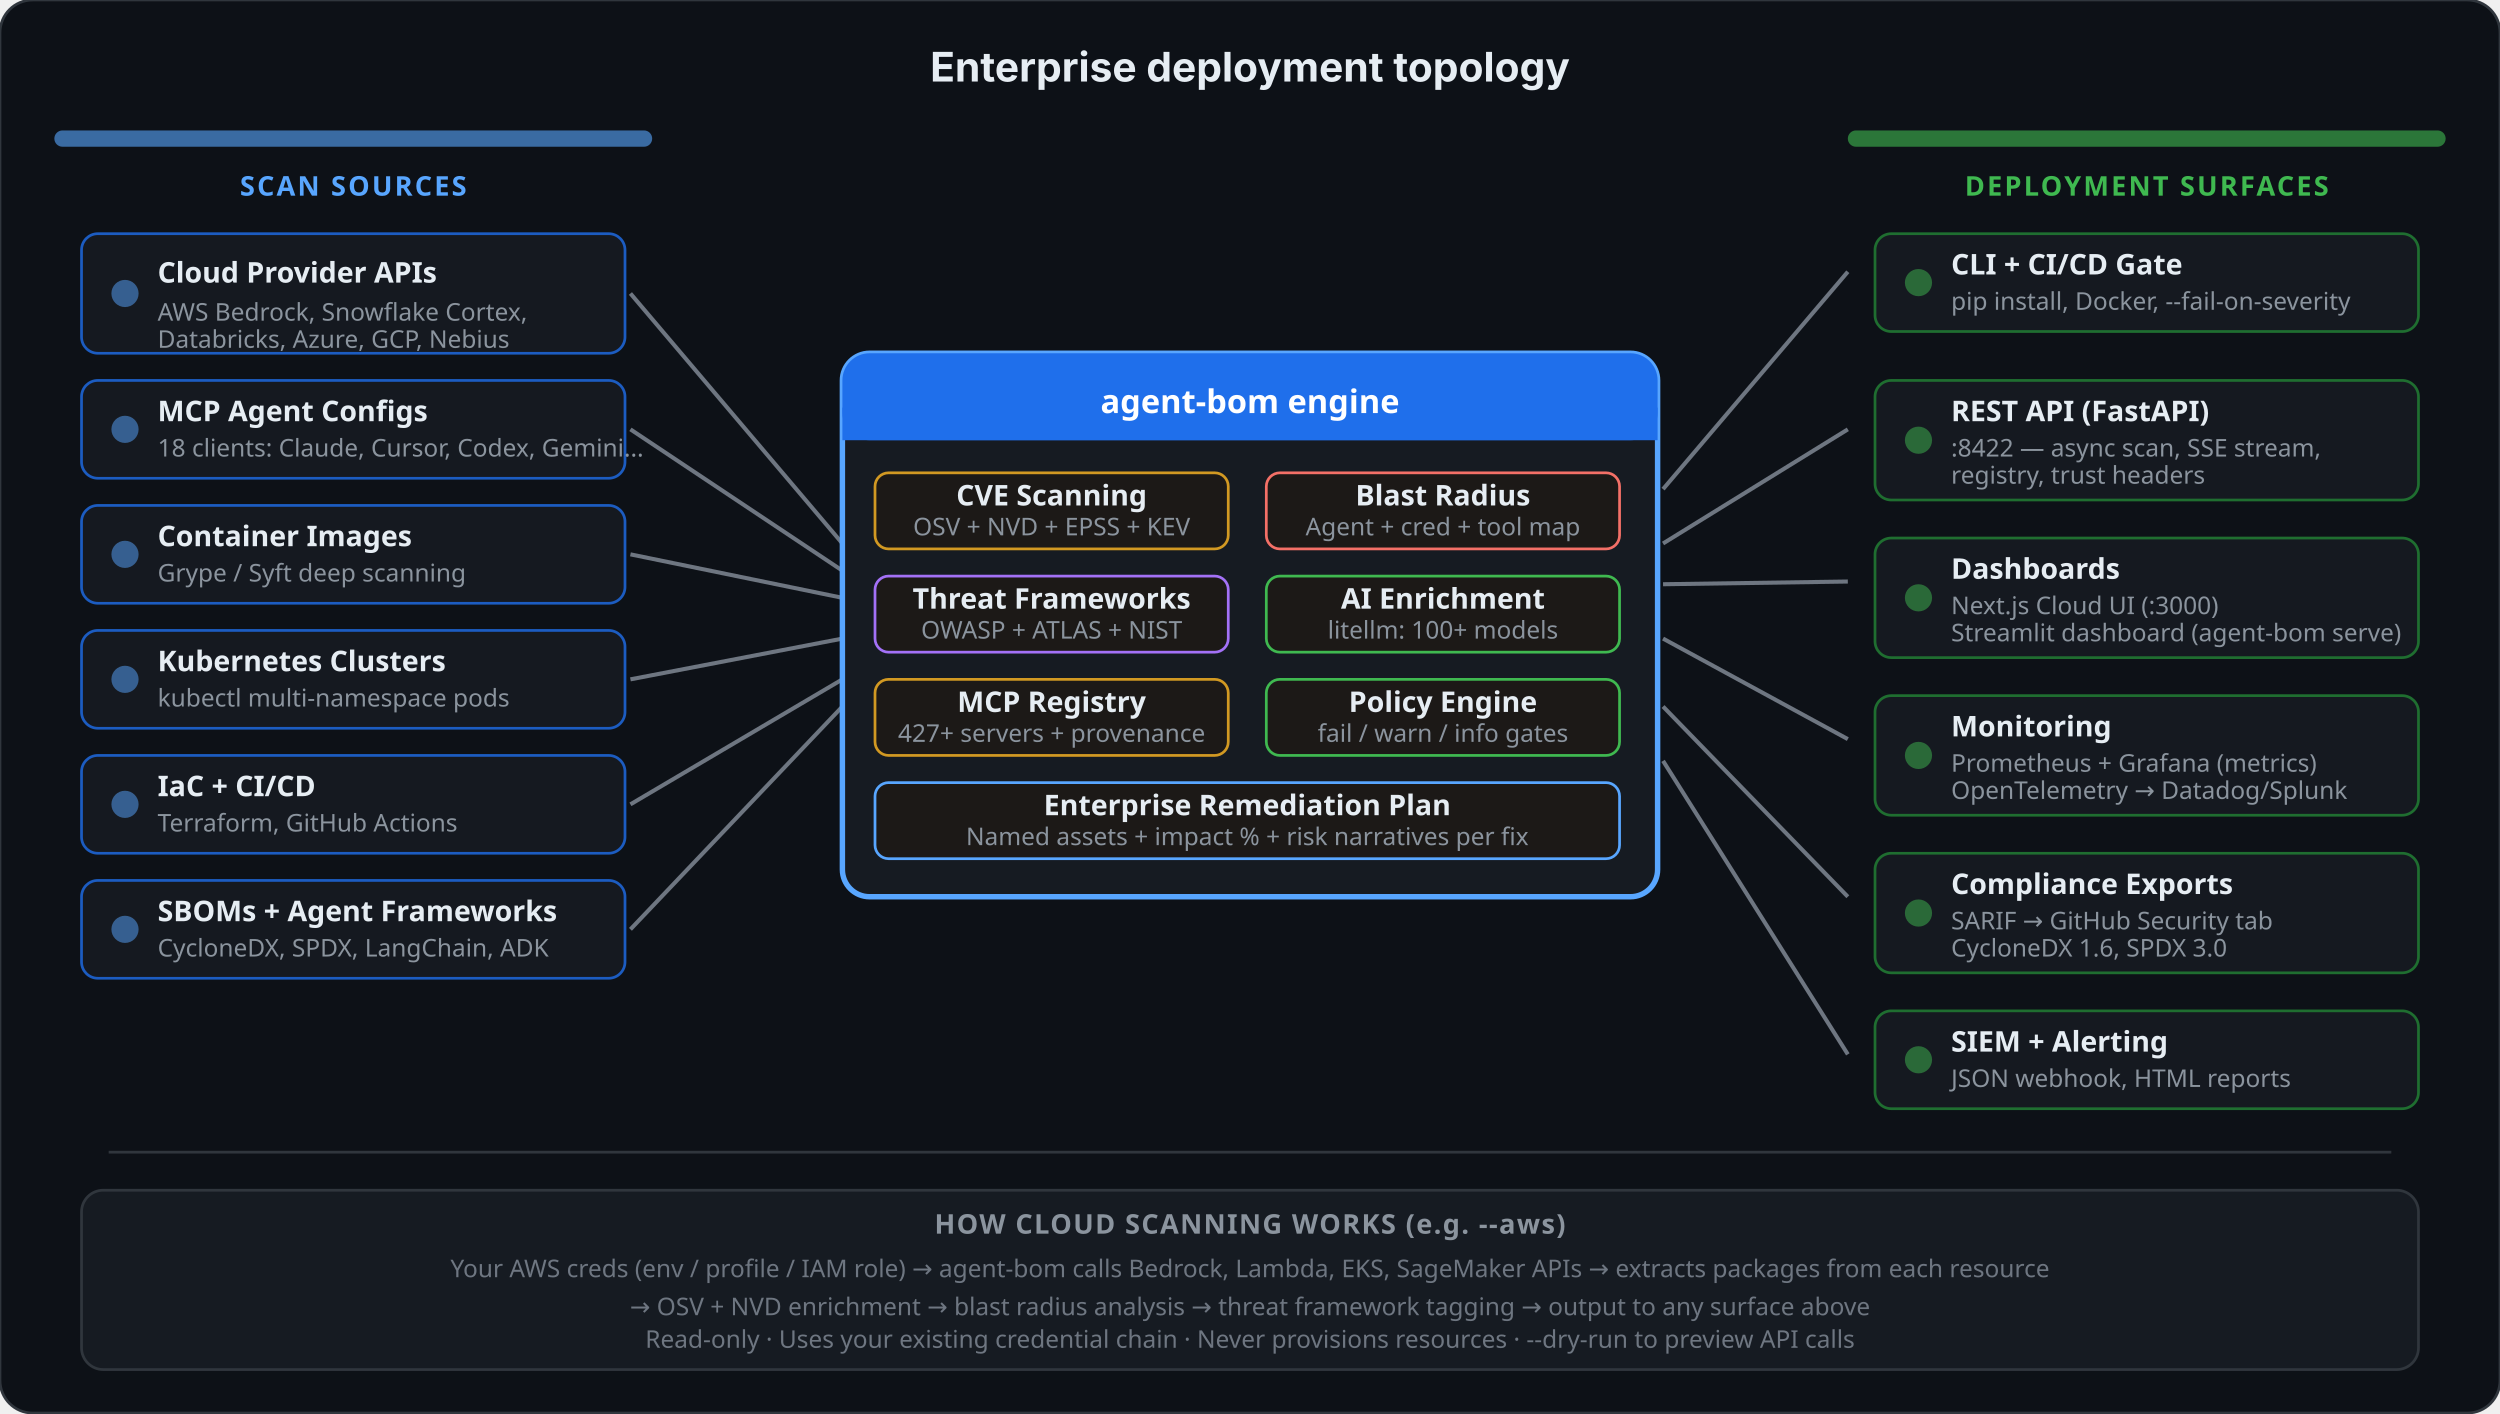
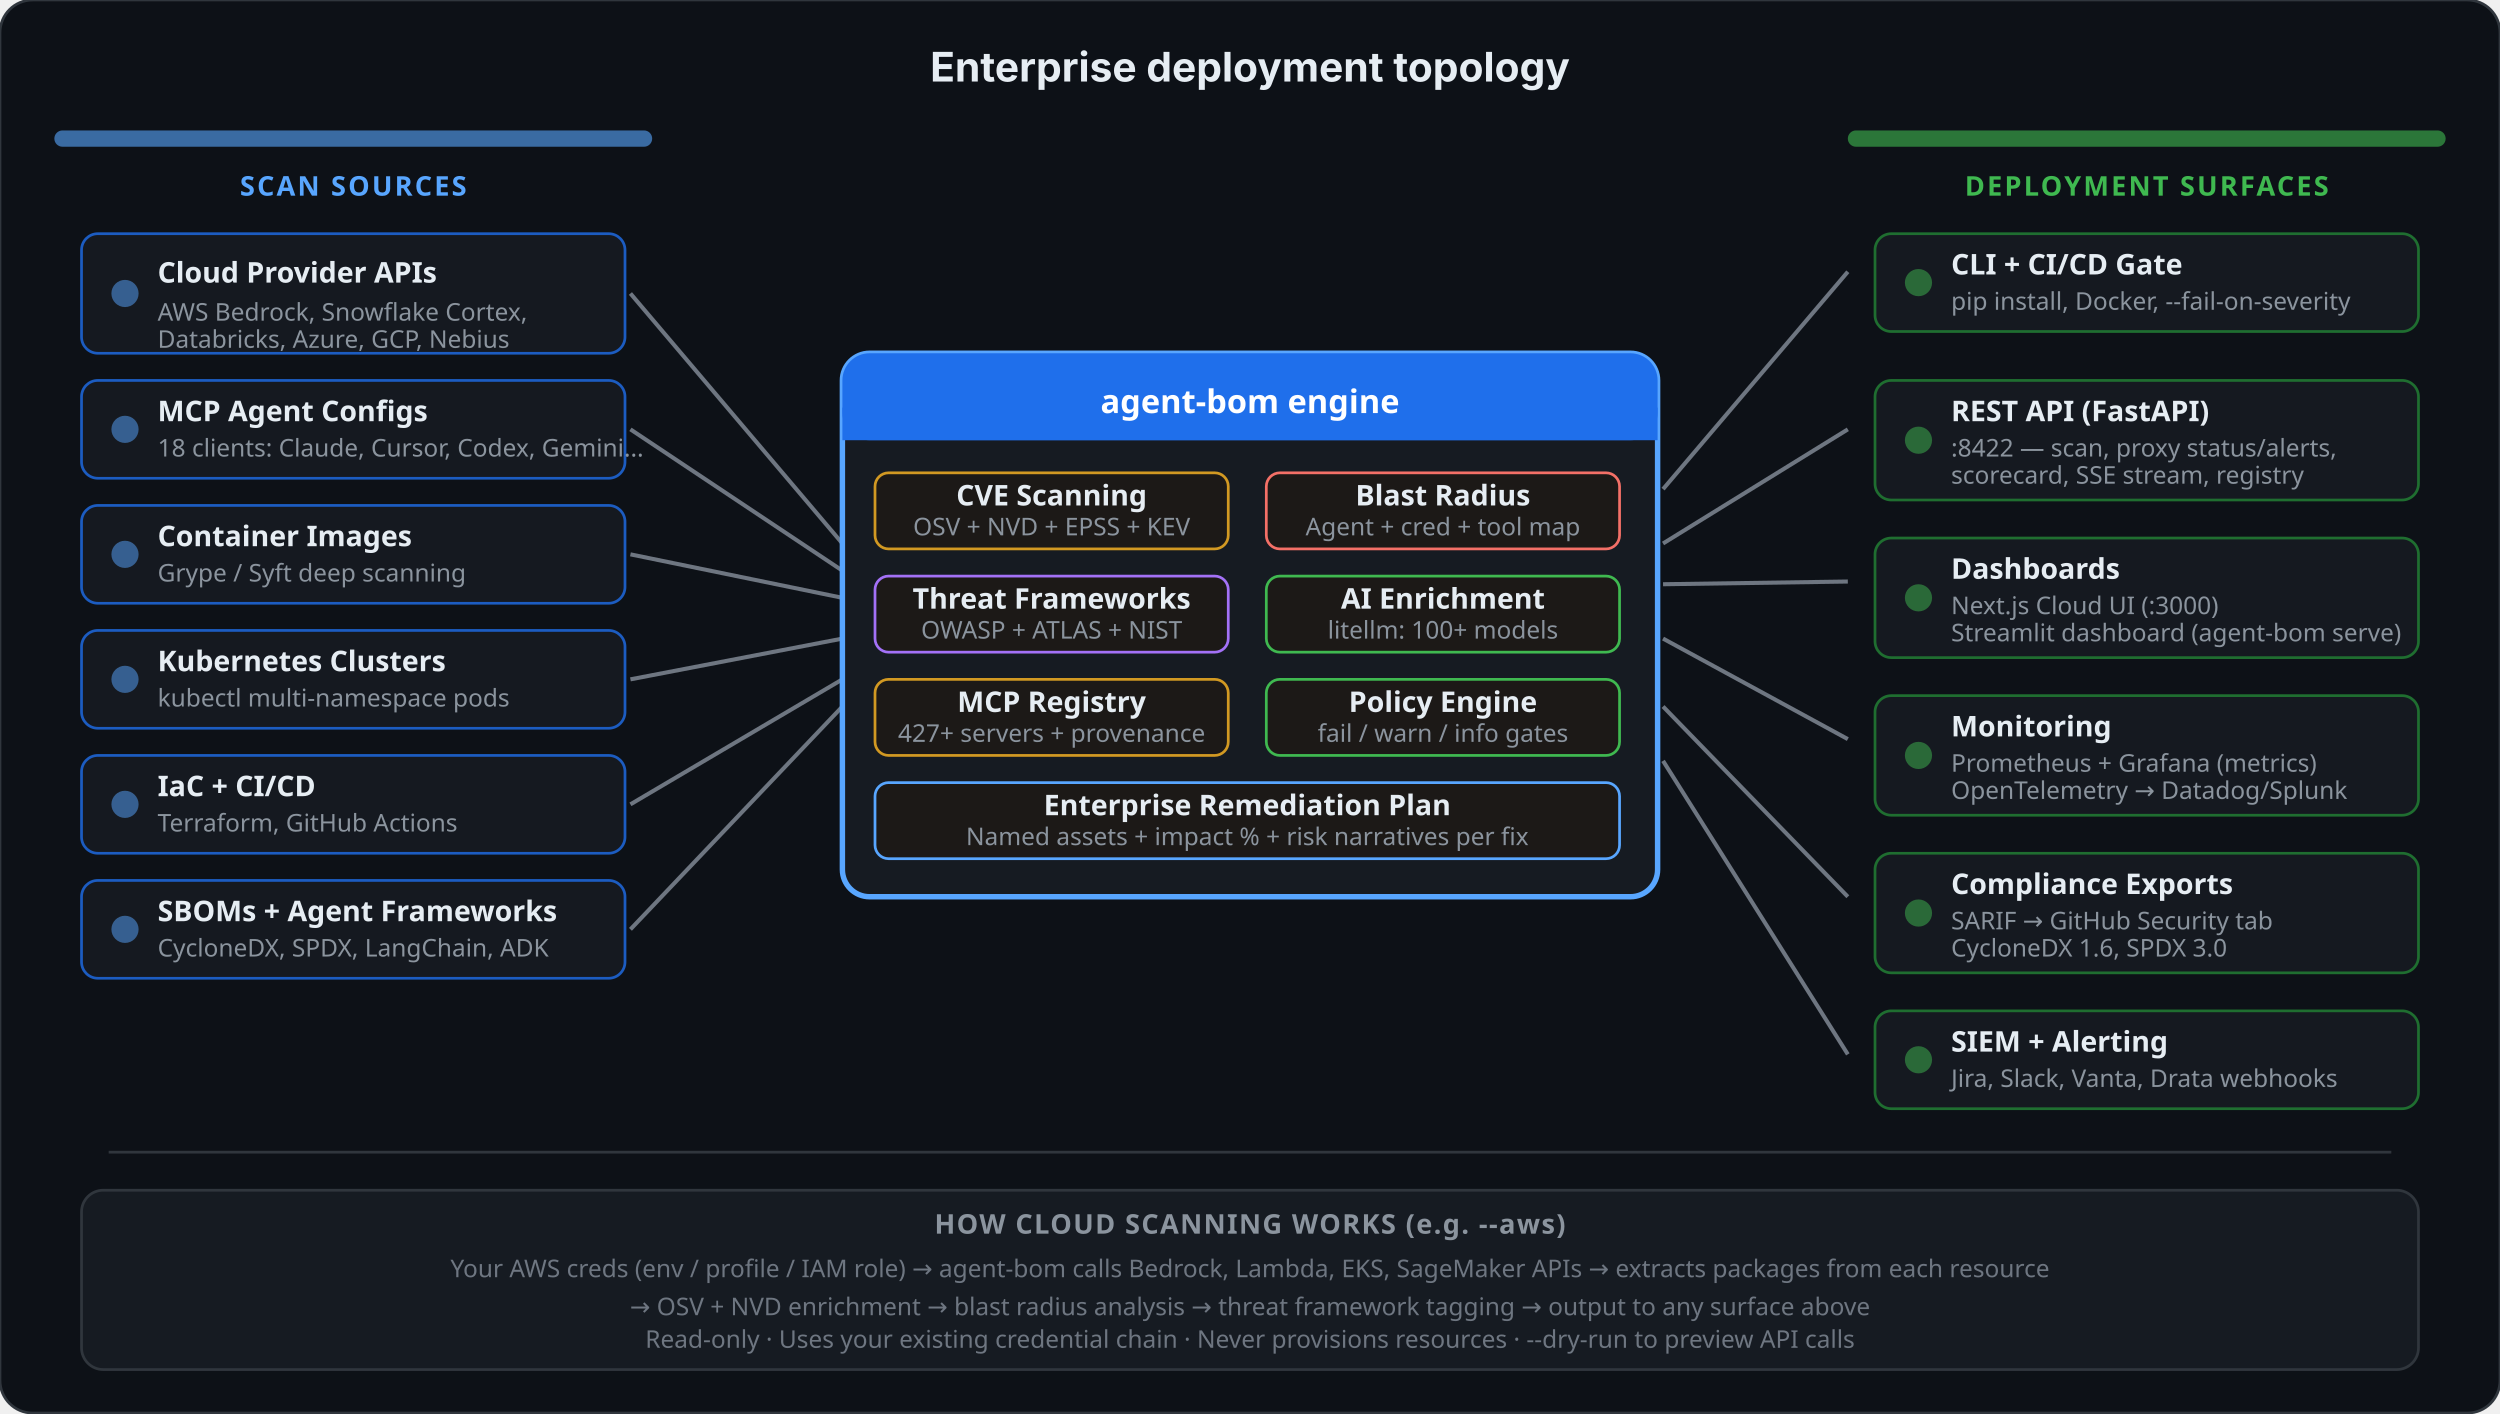
<svg xmlns="http://www.w3.org/2000/svg" viewBox="0 0 920 520" fill="none">
  <style>
    .title { font: 700 15px system-ui, -apple-system, sans-serif; fill: #e6edf3; }
    .section-label { font: 700 10px system-ui, sans-serif; letter-spacing: 0.08em; }
    .node-label { font: 600 10.5px system-ui, sans-serif; fill: #e6edf3; }
    .node-sub { font: 400 9px system-ui, sans-serif; fill: #8b949e; }
    .connector { stroke: #6e7681; stroke-width: 1.5; fill: none; }
    .footer { font: 500 9px system-ui, sans-serif; fill: #6e7681; }
  </style>
  <rect width="920" height="520" rx="12" fill="#0d1117" stroke="#30363d" stroke-width="1" />
  <text x="460" y="30" text-anchor="middle" class="title">Enterprise deployment topology</text>
  <rect x="20" y="48" width="220" height="6" rx="3" fill="#58a6ff" opacity="0.6" />
  <text x="130" y="72" text-anchor="middle" class="section-label" fill="#58a6ff">SCAN SOURCES</text>
  <g transform="translate(30, 86)">
    <rect width="200" height="44" rx="6" fill="#161b22" stroke="#1f6feb" stroke-width="1" opacity="0.8" />
    <circle cx="16" cy="22" r="5" fill="#58a6ff" opacity="0.5" />
    <text x="28" y="18" class="node-label">Cloud Provider APIs</text>
    <text x="28" y="32" class="node-sub">AWS Bedrock, Snowflake Cortex,</text>
    <text x="28" y="42" class="node-sub">Databricks, Azure, GCP, Nebius</text>
  </g>
  <g transform="translate(30, 140)">
    <rect width="200" height="36" rx="6" fill="#161b22" stroke="#1f6feb" stroke-width="1" opacity="0.8" />
    <circle cx="16" cy="18" r="5" fill="#58a6ff" opacity="0.5" />
    <text x="28" y="15" class="node-label">MCP Agent Configs</text>
    <text x="28" y="28" class="node-sub">18 clients: Claude, Cursor, Codex, Gemini...</text>
  </g>
  <g transform="translate(30, 186)">
    <rect width="200" height="36" rx="6" fill="#161b22" stroke="#1f6feb" stroke-width="1" opacity="0.8" />
    <circle cx="16" cy="18" r="5" fill="#58a6ff" opacity="0.5" />
    <text x="28" y="15" class="node-label">Container Images</text>
    <text x="28" y="28" class="node-sub">Grype / Syft deep scanning</text>
  </g>
  <g transform="translate(30, 232)">
    <rect width="200" height="36" rx="6" fill="#161b22" stroke="#1f6feb" stroke-width="1" opacity="0.8" />
    <circle cx="16" cy="18" r="5" fill="#58a6ff" opacity="0.5" />
    <text x="28" y="15" class="node-label">Kubernetes Clusters</text>
    <text x="28" y="28" class="node-sub">kubectl multi-namespace pods</text>
  </g>
  <g transform="translate(30, 278)">
    <rect width="200" height="36" rx="6" fill="#161b22" stroke="#1f6feb" stroke-width="1" opacity="0.8" />
    <circle cx="16" cy="18" r="5" fill="#58a6ff" opacity="0.5" />
    <text x="28" y="15" class="node-label">IaC + CI/CD</text>
    <text x="28" y="28" class="node-sub">Terraform, GitHub Actions</text>
  </g>
  <g transform="translate(30, 324)">
    <rect width="200" height="36" rx="6" fill="#161b22" stroke="#1f6feb" stroke-width="1" opacity="0.8" />
    <circle cx="16" cy="18" r="5" fill="#58a6ff" opacity="0.5" />
    <text x="28" y="15" class="node-label">SBOMs + Agent Frameworks</text>
    <text x="28" y="28" class="node-sub">CycloneDX, SPDX, LangChain, ADK</text>
  </g>
  <g>
    <path d="M232 108 L310 200" class="connector" />
    <path d="M232 158 L310 210" class="connector" />
    <path d="M232 204 L310 220" class="connector" />
    <path d="M232 250 L310 235" class="connector" />
    <path d="M232 296 L310 250" class="connector" />
    <path d="M232 342 L310 260" class="connector" />
  </g>
  <g transform="translate(310, 130)">
    <rect width="300" height="200" rx="10" fill="#161b22" stroke="#58a6ff" stroke-width="2" />
    <rect width="300" height="32" rx="10" fill="#1f6feb" />
    <rect y="20" width="300" height="12" fill="#1f6feb" />
    <text x="150" y="22" text-anchor="middle" font-family="system-ui, sans-serif" font-size="12" font-weight="700" fill="#ffffff">agent-bom engine</text>
    <g transform="translate(12, 44)">
      <rect width="130" height="28" rx="5" fill="#1c1917" stroke="#d29922" stroke-width="1" />
      <text x="65" y="12" text-anchor="middle" class="node-label" fill="#d29922">CVE Scanning</text>
      <text x="65" y="23" text-anchor="middle" class="node-sub">OSV + NVD + EPSS + KEV</text>
    </g>
    <g transform="translate(156, 44)">
      <rect width="130" height="28" rx="5" fill="#1c1917" stroke="#f47067" stroke-width="1" />
      <text x="65" y="12" text-anchor="middle" class="node-label" fill="#f47067">Blast Radius</text>
      <text x="65" y="23" text-anchor="middle" class="node-sub">Agent + cred + tool map</text>
    </g>
    <g transform="translate(12, 82)">
      <rect width="130" height="28" rx="5" fill="#1c1917" stroke="#a371f7" stroke-width="1" />
      <text x="65" y="12" text-anchor="middle" class="node-label" fill="#a371f7">Threat Frameworks</text>
      <text x="65" y="23" text-anchor="middle" class="node-sub">OWASP + ATLAS + NIST</text>
    </g>
    <g transform="translate(156, 82)">
      <rect width="130" height="28" rx="5" fill="#1c1917" stroke="#3fb950" stroke-width="1" />
      <text x="65" y="12" text-anchor="middle" class="node-label" fill="#3fb950">AI Enrichment</text>
      <text x="65" y="23" text-anchor="middle" class="node-sub">litellm: 100+ models</text>
    </g>
    <g transform="translate(12, 120)">
      <rect width="130" height="28" rx="5" fill="#1c1917" stroke="#d29922" stroke-width="1" />
      <text x="65" y="12" text-anchor="middle" class="node-label" fill="#d29922">MCP Registry</text>
      <text x="65" y="23" text-anchor="middle" class="node-sub">427+ servers + provenance</text>
    </g>
    <g transform="translate(156, 120)">
      <rect width="130" height="28" rx="5" fill="#1c1917" stroke="#3fb950" stroke-width="1" />
      <text x="65" y="12" text-anchor="middle" class="node-label" fill="#3fb950">Policy Engine</text>
      <text x="65" y="23" text-anchor="middle" class="node-sub">fail / warn / info gates</text>
    </g>
    <g transform="translate(12, 158)">
      <rect width="274" height="28" rx="5" fill="#1c1917" stroke="#58a6ff" stroke-width="1" />
      <text x="137" y="12" text-anchor="middle" class="node-label" fill="#58a6ff">Enterprise Remediation Plan</text>
      <text x="137" y="23" text-anchor="middle" class="node-sub">Named assets + impact % + risk narratives per fix</text>
    </g>
  </g>
  <g>
    <path d="M612 180 L680 100" class="connector" />
    <path d="M612 200 L680 158" class="connector" />
    <path d="M612 215 L680 214" class="connector" />
    <path d="M612 235 L680 272" class="connector" />
    <path d="M612 260 L680 330" class="connector" />
    <path d="M612 280 L680 388" class="connector" />
  </g>
  <rect x="680" y="48" width="220" height="6" rx="3" fill="#3fb950" opacity="0.6" />
  <text x="790" y="72" text-anchor="middle" class="section-label" fill="#3fb950">DEPLOYMENT SURFACES</text>
  <g transform="translate(690, 86)">
    <rect width="200" height="36" rx="6" fill="#161b22" stroke="#238636" stroke-width="1" opacity="0.8" />
    <circle cx="16" cy="18" r="5" fill="#3fb950" opacity="0.5" />
    <text x="28" y="15" class="node-label">CLI + CI/CD Gate</text>
    <text x="28" y="28" class="node-sub">pip install, Docker, --fail-on-severity</text>
  </g>
  <g transform="translate(690, 140)">
    <rect width="200" height="44" rx="6" fill="#161b22" stroke="#238636" stroke-width="1" opacity="0.8" />
    <circle cx="16" cy="22" r="5" fill="#3fb950" opacity="0.5" />
    <text x="28" y="15" class="node-label">REST API (FastAPI)</text>
-     <text x="28" y="28" class="node-sub">:8422 — async scan, SSE stream,</text>
-     <text x="28" y="38" class="node-sub">registry, trust headers</text>
+     <text x="28" y="28" class="node-sub">:8422 — scan, proxy status/alerts,</text>
+     <text x="28" y="38" class="node-sub">scorecard, SSE stream, registry</text>
  </g>
  <g transform="translate(690, 198)">
    <rect width="200" height="44" rx="6" fill="#161b22" stroke="#238636" stroke-width="1" opacity="0.8" />
    <circle cx="16" cy="22" r="5" fill="#3fb950" opacity="0.5" />
    <text x="28" y="15" class="node-label">Dashboards</text>
    <text x="28" y="28" class="node-sub">Next.js Cloud UI (:3000)</text>
    <text x="28" y="38" class="node-sub">Streamlit dashboard (agent-bom serve)</text>
  </g>
  <g transform="translate(690, 256)">
    <rect width="200" height="44" rx="6" fill="#161b22" stroke="#238636" stroke-width="1" opacity="0.8" />
    <circle cx="16" cy="22" r="5" fill="#3fb950" opacity="0.5" />
    <text x="28" y="15" class="node-label">Monitoring</text>
    <text x="28" y="28" class="node-sub">Prometheus + Grafana (metrics)</text>
    <text x="28" y="38" class="node-sub">OpenTelemetry → Datadog/Splunk</text>
  </g>
  <g transform="translate(690, 314)">
    <rect width="200" height="44" rx="6" fill="#161b22" stroke="#238636" stroke-width="1" opacity="0.8" />
    <circle cx="16" cy="22" r="5" fill="#3fb950" opacity="0.5" />
    <text x="28" y="15" class="node-label">Compliance Exports</text>
    <text x="28" y="28" class="node-sub">SARIF → GitHub Security tab</text>
    <text x="28" y="38" class="node-sub">CycloneDX 1.6, SPDX 3.0</text>
  </g>
  <g transform="translate(690, 372)">
    <rect width="200" height="36" rx="6" fill="#161b22" stroke="#238636" stroke-width="1" opacity="0.8" />
    <circle cx="16" cy="18" r="5" fill="#3fb950" opacity="0.5" />
    <text x="28" y="15" class="node-label">SIEM + Alerting</text>
-     <text x="28" y="28" class="node-sub">JSON webhook, HTML reports</text>
+     <text x="28" y="28" class="node-sub">Jira, Slack, Vanta, Drata webhooks</text>
  </g>
  <line x1="40" y1="424" x2="880" y2="424" stroke="#30363d" stroke-width="1" />
  <g transform="translate(30, 438)">
    <rect width="860" height="66" rx="8" fill="#161b22" stroke="#30363d" stroke-width="1" />
    <text x="430" y="16" text-anchor="middle" font-family="system-ui, sans-serif" font-size="10" font-weight="700" fill="#8b949e" letter-spacing="0.05em">HOW CLOUD SCANNING WORKS (e.g. --aws)</text>
    <text x="430" y="32" text-anchor="middle" class="footer" fill="#8b949e">Your AWS creds (env / profile / IAM role)  →  agent-bom calls Bedrock, Lambda, EKS, SageMaker APIs  →  extracts packages from each resource</text>
    <text x="430" y="46" text-anchor="middle" class="footer" fill="#8b949e">→  OSV + NVD enrichment  →  blast radius analysis  →  threat framework tagging  →  output to any surface above</text>
    <text x="430" y="58" text-anchor="middle" class="footer" fill="#6e7681">Read-only  ·  Uses your existing credential chain  ·  Never provisions resources  ·  --dry-run to preview API calls</text>
  </g>
</svg>
